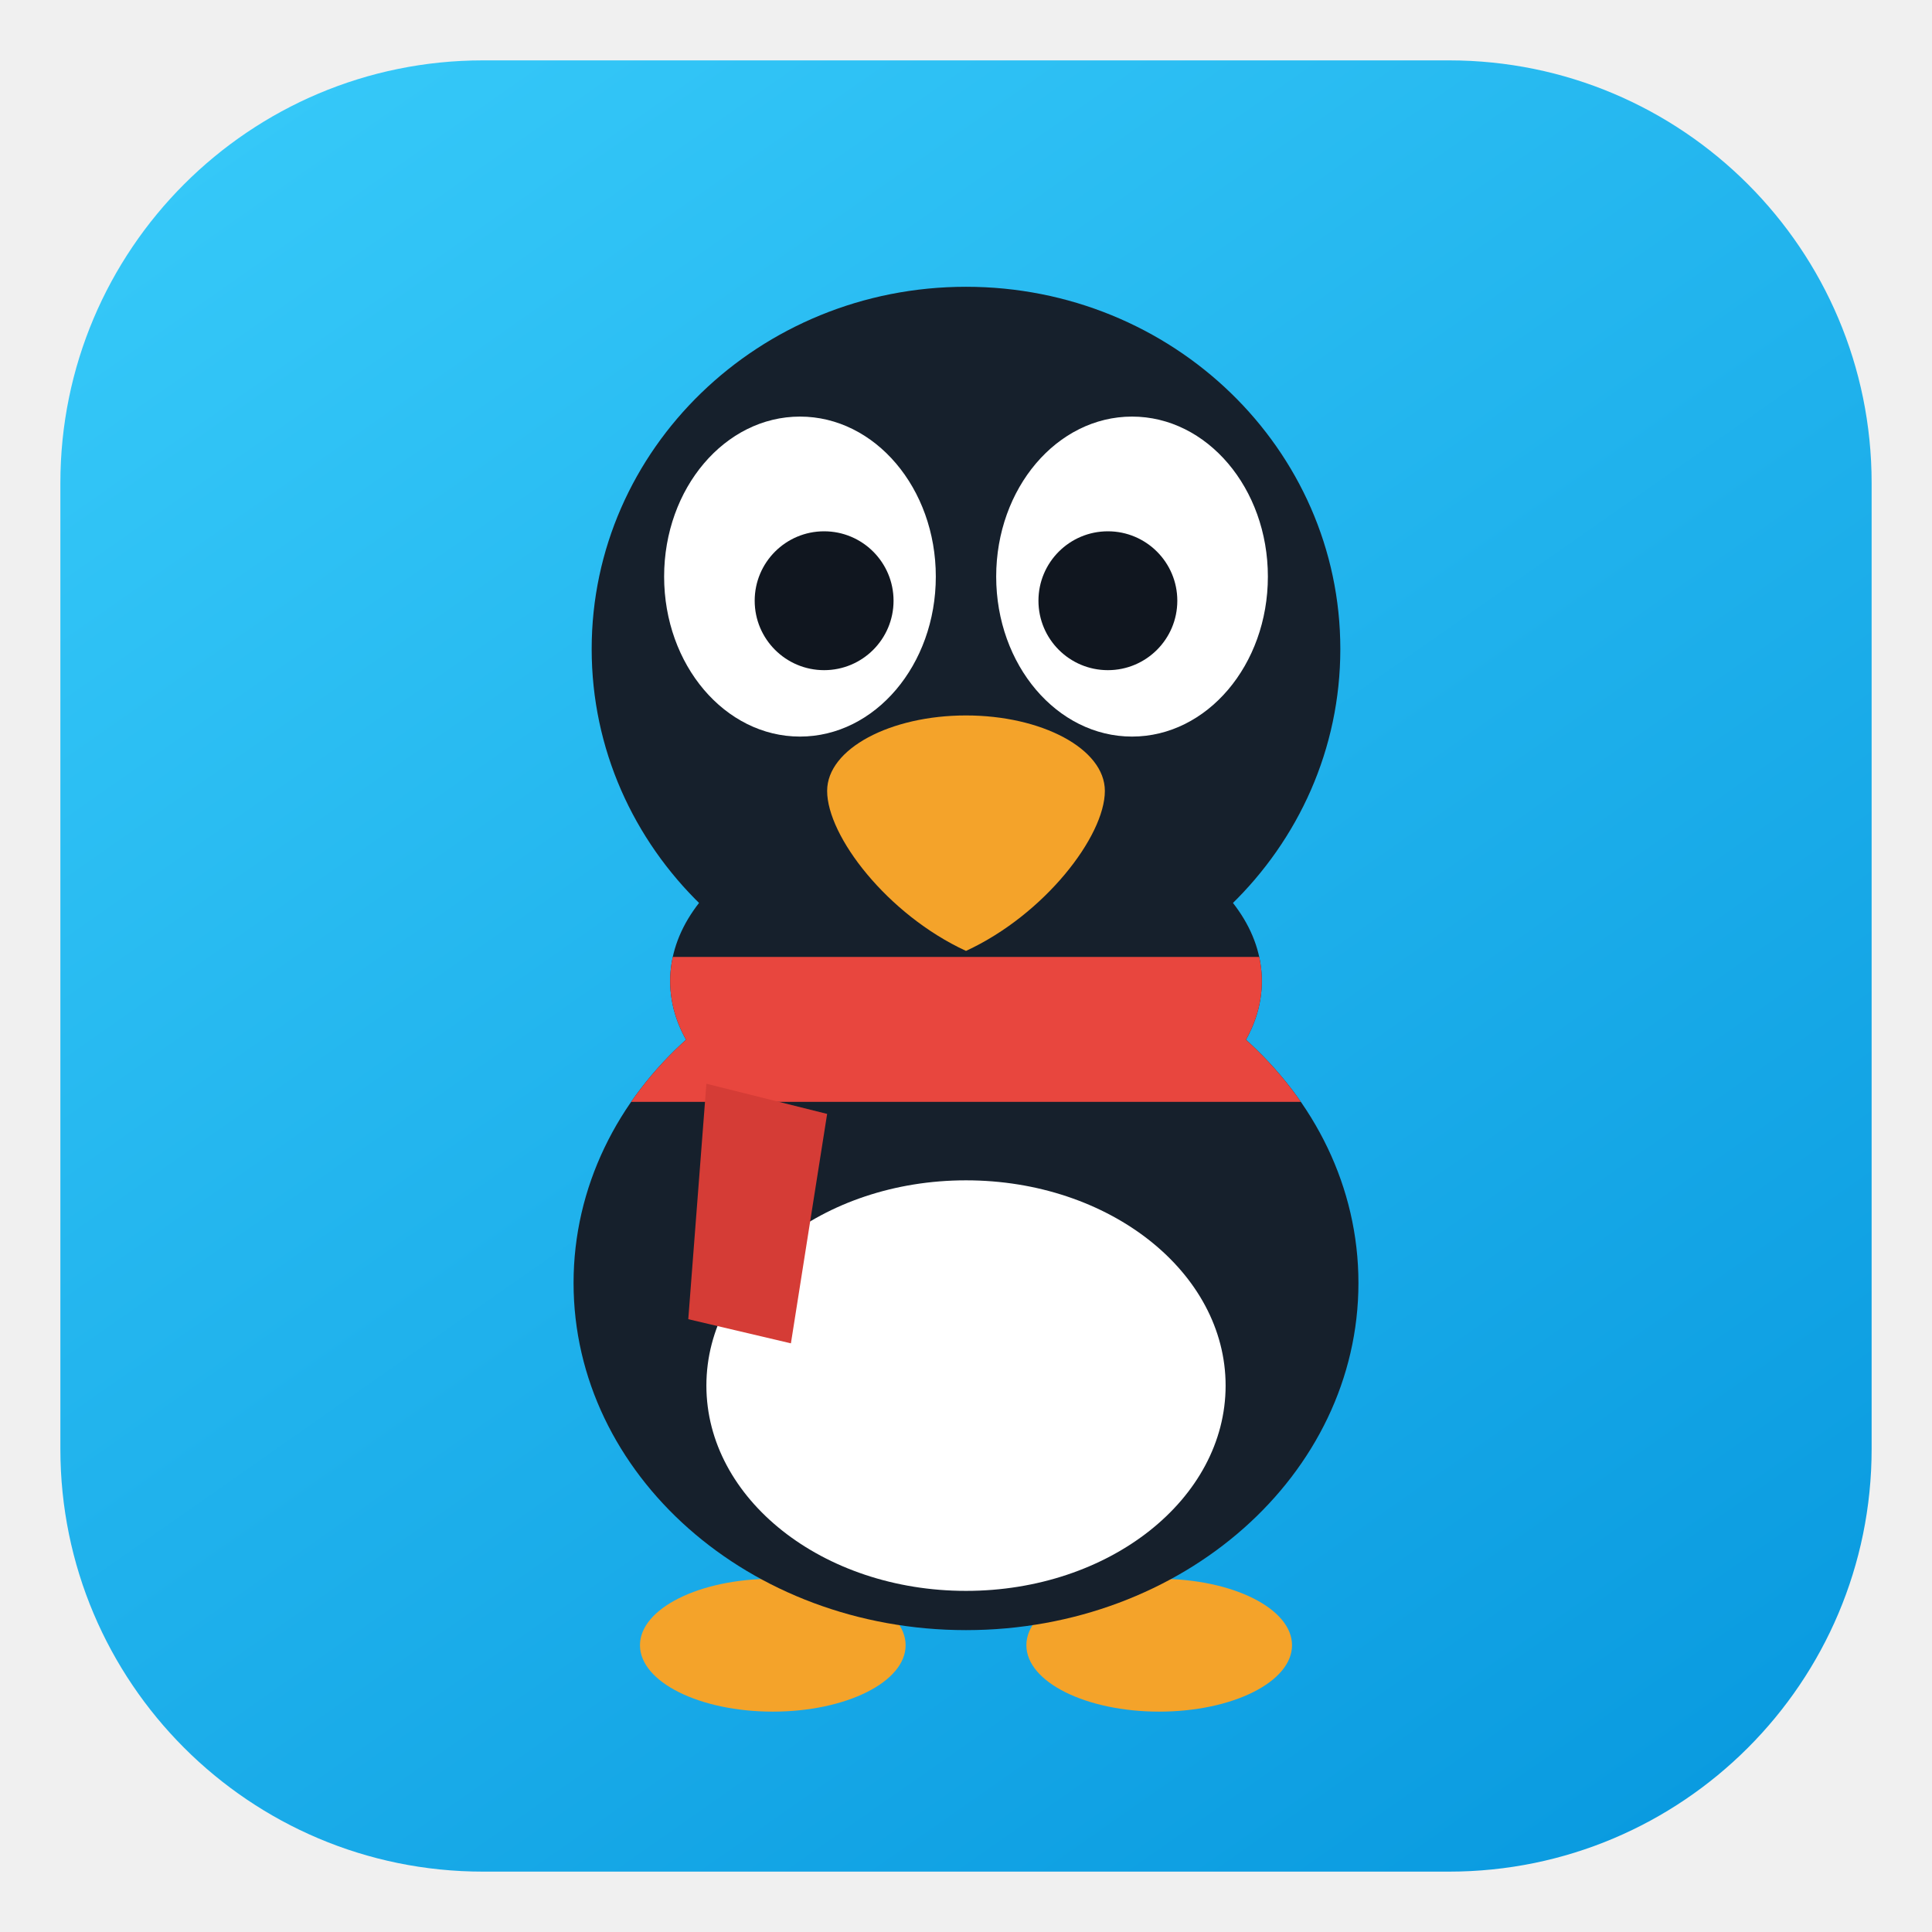
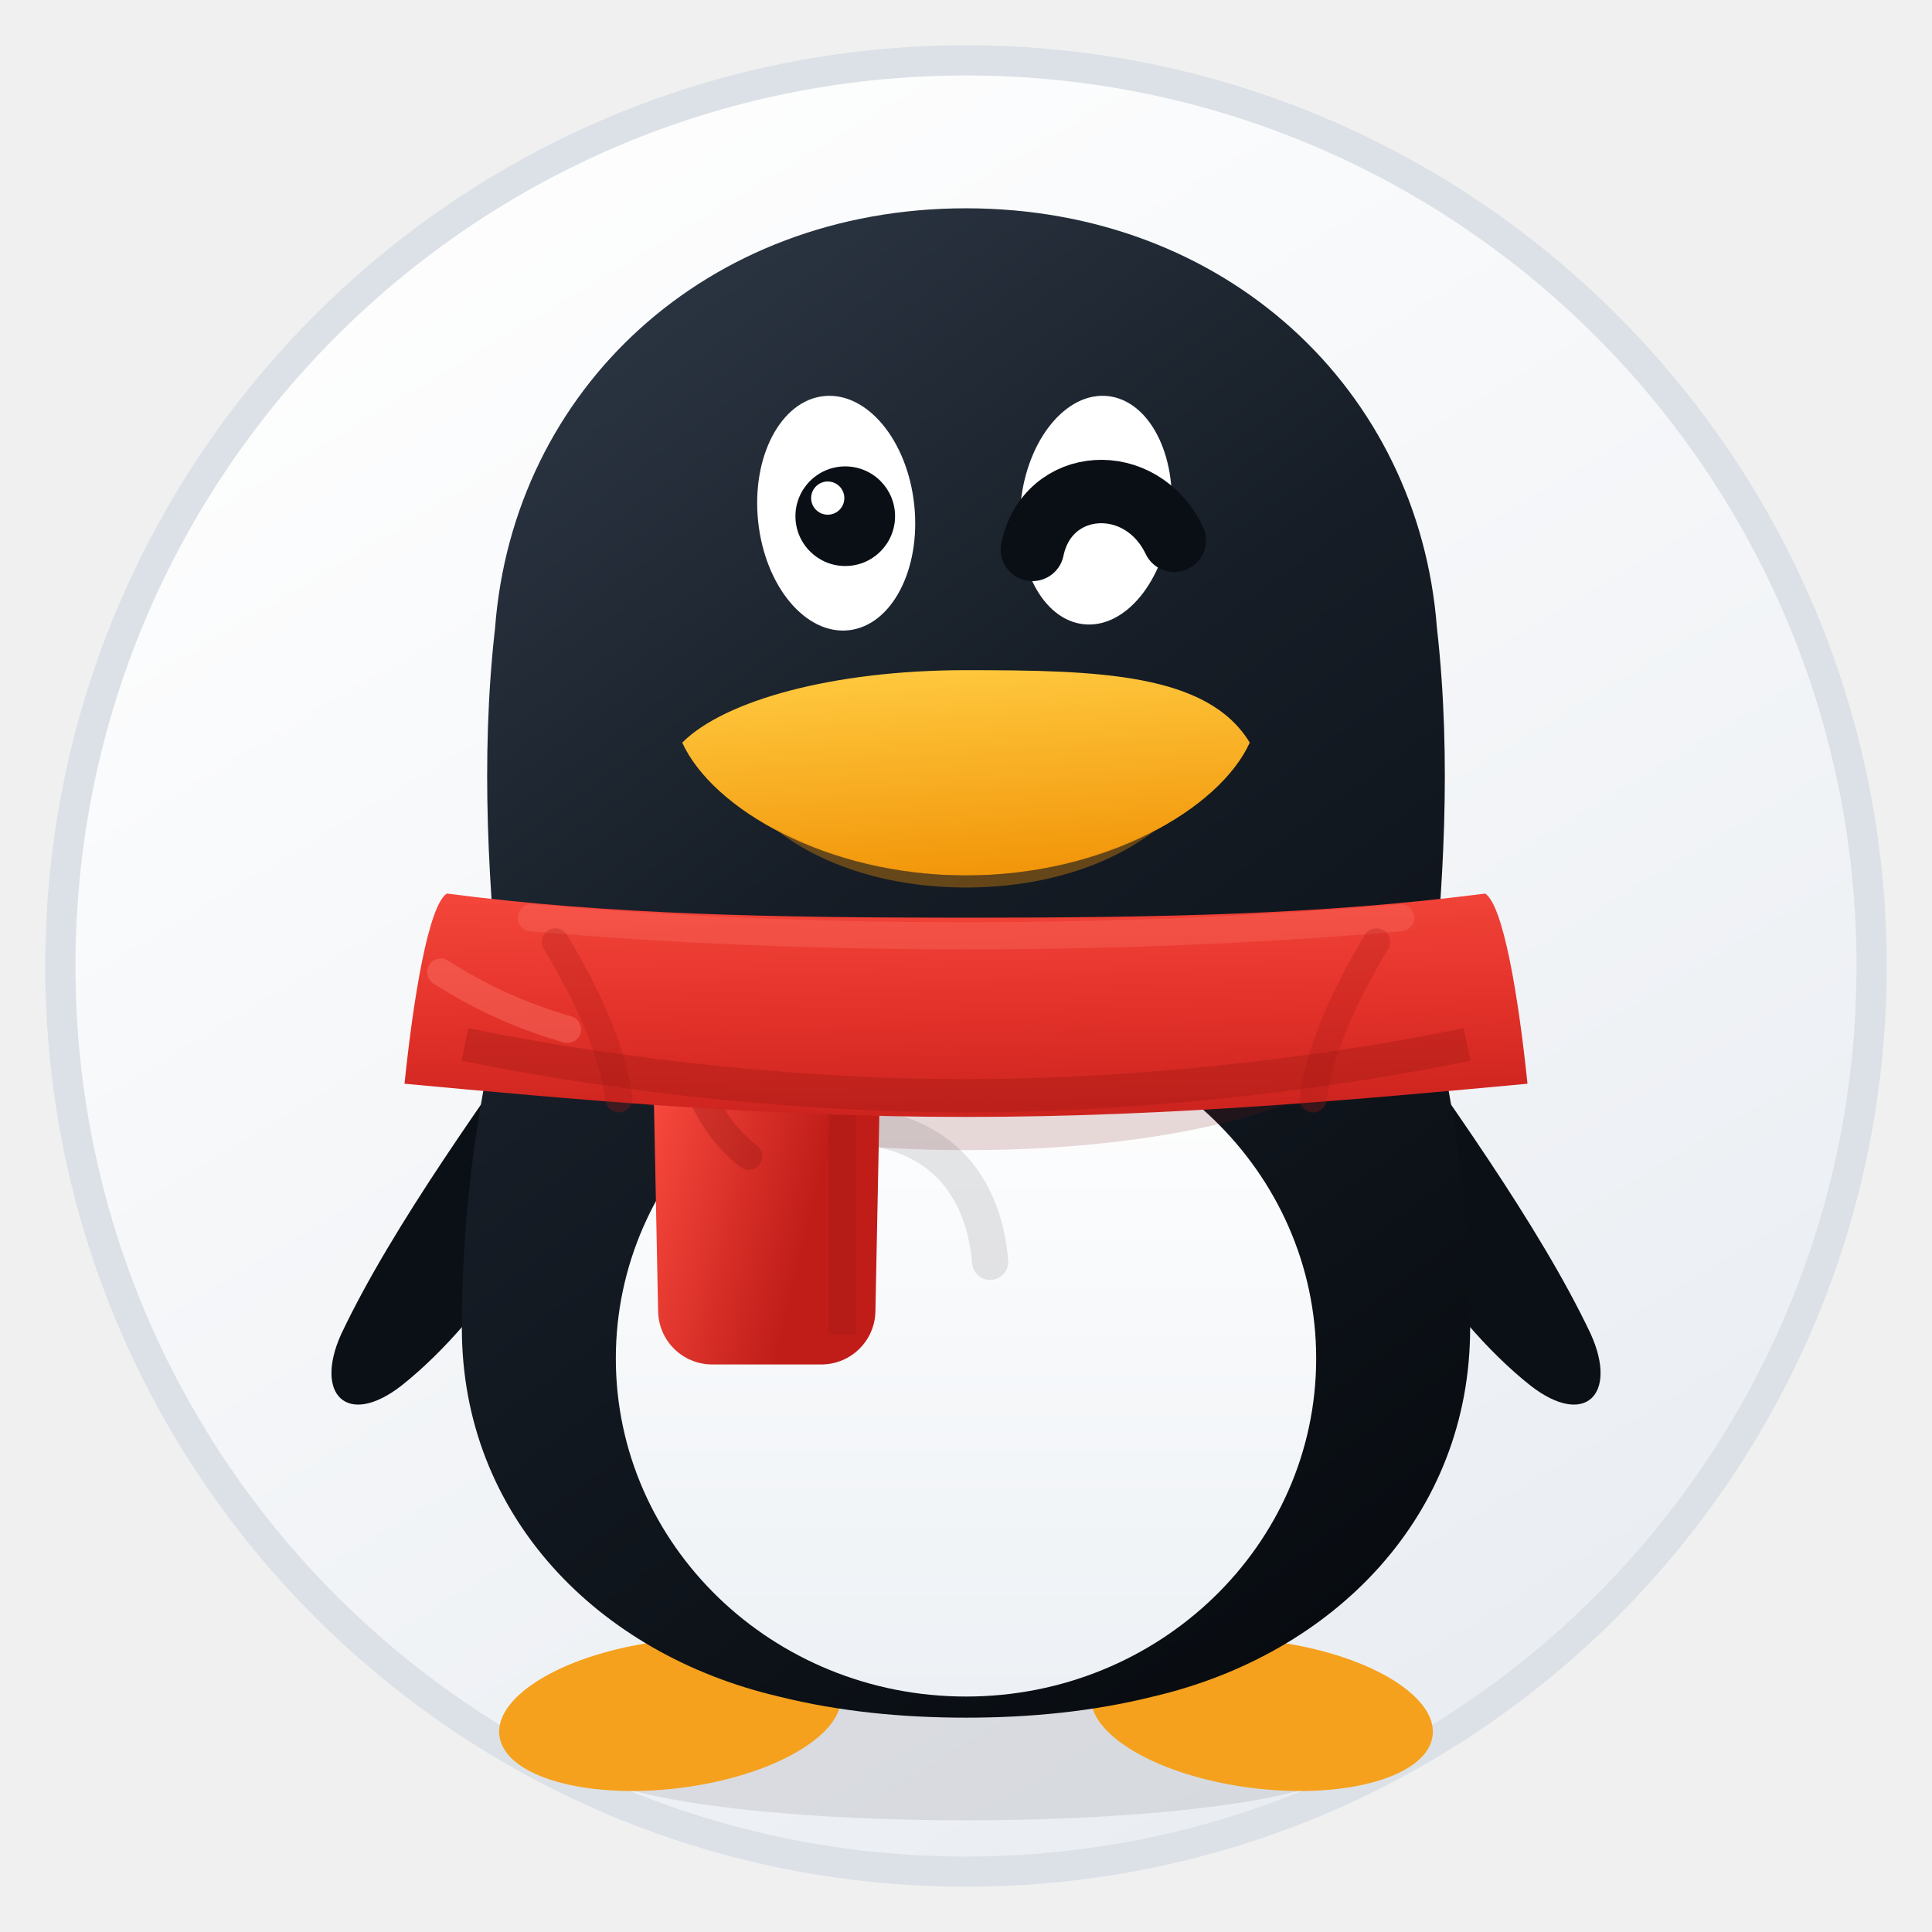
<svg xmlns="http://www.w3.org/2000/svg" viewBox="0 0 64 64" role="img" aria-label="QQ">
  <defs>
-     <linearGradient id="qq-blue" x1="0.15" y1="0" x2="0.85" y2="1">
-       <stop offset="0" stop-color="#35C8F8" />
-       <stop offset="1" stop-color="#0A9BE0" />
+     <linearGradient id="qq-badge" x1="0.2" y1="0" x2="0.8" y2="1">
+       <stop offset="0" stop-color="#FFFFFF" />
+       <stop offset="1" stop-color="#E8ECF1" />
    </linearGradient>
-     <clipPath id="qq-body">
-       <ellipse cx="32" cy="22" rx="12.4" ry="12" />
-       <ellipse cx="32" cy="33" rx="9.8" ry="6" />
-       <ellipse cx="32" cy="43" rx="13" ry="11.5" />
-     </clipPath>
+     <linearGradient id="qq-body" x1="0.25" y1="0" x2="0.75" y2="1">
+       <stop offset="0" stop-color="#2B3542" />
+       <stop offset="0.4" stop-color="#161D26" />
+       <stop offset="1" stop-color="#080C11" />
+     </linearGradient>
+     <linearGradient id="qq-belly" x1="0.5" y1="0" x2="0.5" y2="1">
+       <stop offset="0" stop-color="#FFFFFF" />
+       <stop offset="1" stop-color="#EDF1F5" />
+     </linearGradient>
+     <linearGradient id="qq-beak" x1="0.3" y1="0" x2="0.5" y2="1">
+       <stop offset="0" stop-color="#FFC93F" />
+       <stop offset="1" stop-color="#F2960A" />
+     </linearGradient>
+     <linearGradient id="qq-scarf" x1="0.1" y1="0" x2="0.2" y2="1">
+       <stop offset="0" stop-color="#F4463B" />
+       <stop offset="0.55" stop-color="#E3322A" />
+       <stop offset="1" stop-color="#CE241F" />
+     </linearGradient>
+     <linearGradient id="qq-tail" x1="0" y1="0" x2="0.8" y2="0.3">
+       <stop offset="0" stop-color="#FF4E41" />
+       <stop offset="1" stop-color="#C01D19" />
+     </linearGradient>
  </defs>
-   <rect x="2" y="2" width="60" height="60" rx="14" fill="url(#qq-blue)" />
-   <g transform="translate(0,-0.5)">
-     <ellipse cx="25.6" cy="55" rx="4.4" ry="2.2" fill="#F4A32A" />
-     <ellipse cx="38.4" cy="55" rx="4.4" ry="2.2" fill="#F4A32A" />
-     <ellipse cx="32" cy="43" rx="13" ry="11.5" fill="#16202C" />
-     <ellipse cx="32" cy="33" rx="9.8" ry="6" fill="#16202C" />
-     <ellipse cx="32" cy="22" rx="12.4" ry="12" fill="#16202C" />
-     <ellipse cx="32" cy="46.4" rx="8.6" ry="6.8" fill="#FFFFFF" />
-     <g clip-path="url(#qq-body)">
-       <rect x="14" y="32.2" width="36" height="4.8" fill="#E8463E" />
-     </g>
-     <path d="M23.4 36.4l4 1-1.2 7.6-3.4-.8z" fill="#D53C36" />
-     <ellipse cx="26.5" cy="19.6" rx="4.5" ry="5.3" fill="#FFFFFF" />
-     <ellipse cx="37.5" cy="19.6" rx="4.5" ry="5.3" fill="#FFFFFF" />
-     <circle cx="27.3" cy="20.4" r="2.3" fill="#10161F" />
-     <circle cx="36.7" cy="20.4" r="2.3" fill="#10161F" />
-     <path d="M32 24.2c-2.5 0-4.6 1.1-4.6 2.5 0 1.5 2 4.1 4.6 5.3 2.6-1.2 4.6-3.8 4.6-5.3 0-1.4-2.1-2.5-4.6-2.5z" fill="#F4A32A" />
-   </g>
+   <circle cx="32" cy="32" r="30" fill="url(#qq-badge)" stroke="#DCE1E7" stroke-width="1" />
+   <ellipse cx="32" cy="58.4" rx="12.6" ry="1.9" fill="#0B0F14" opacity="0.09" />
+   <ellipse cx="22.2" cy="56.8" rx="5.7" ry="2.45" fill="#F5A11D" transform="rotate(-7 22.2 56.8)" />
+   <ellipse cx="41.8" cy="56.8" rx="5.7" ry="2.45" fill="#F5A11D" transform="rotate(7 41.8 56.8)" />
+   <path d="M18.6 32.8c-2.4 3.4-5.6 7.8-7.3 11.4-.9 2 .2 3.1 2 1.7 2.9-2.3 5.4-6.5 7.2-10.3.7-1.5.5-2.9-.3-3.9z" fill="#0B1016" />
+   <path d="M45.4 32.8c2.4 3.4 5.6 7.8 7.3 11.4.9 2-.2 3.1-2 1.7-2.9-2.3-5.4-6.5-7.2-10.3-.7-1.5-.5-2.9.3-3.9z" fill="#0B1016" />
+   <path d="M32 6.9c8.6 0 15 6 15.6 13.9.5 4.4.2 8.8-.2 12.6.9 3.6 1.3 7.2 1.3 10.6 0 6.2-4.5 10.8-10.5 12.2-2 .5-4.1.7-6.2.7s-4.2-.2-6.2-.7C19.8 54.8 15.3 50.2 15.3 44c0-3.4.4-7 1.3-10.6-.4-3.8-.7-8.2-.2-12.6C17 12.9 23.4 6.9 32 6.9z" fill="url(#qq-body)" />
+   <ellipse cx="32" cy="45.0" rx="11.6" ry="11.2" fill="url(#qq-belly)" />
+   <path d="M16.6 33.6c4.5 2.1 9.9 3.2 15.4 3.2s10.9-1.1 15.4-3.2c-2.5 3.0-8.4 4.5-15.4 4.5s-12.9-1.5-15.4-4.5z" fill="#7C1211" opacity="0.16" />
+   <ellipse cx="27.7" cy="17.0" rx="2.6" ry="3.9" fill="#FFFFFF" transform="rotate(-6 27.7 17.0)" />
+   <circle cx="28.0" cy="17.1" r="1.65" fill="#0A0F15" />
+   <circle cx="27.42" cy="16.5" r="0.55" fill="#FFFFFF" />
+   <ellipse cx="36.3" cy="16.9" rx="2.5" ry="3.8" fill="#FFFFFF" transform="rotate(6 36.3 16.9)" />
+   <path d="M34.2 18.2c.5-2.4 3.6-2.6 4.7-.3" fill="none" stroke="#0A0F15" stroke-width="2.1" stroke-linecap="round" />
+   <path d="M22.6 24.6c1.4-1.4 5-2.4 9.4-2.4s8 .1 9.4 2.4c-1 2.2-4.8 4.4-9.4 4.4s-8.4-2.2-9.4-4.4z" fill="url(#qq-beak)" />
+   <path d="M25.6 27.4c1.8 1 4.1 1.6 6.4 1.6s4.6-.6 6.4-1.6c-1.6 1.3-3.9 2-6.4 2s-4.8-.7-6.4-2z" fill="#DE8608" opacity="0.4" />
+   <path d="M29.1 37.4c2.2.4 3.5 2 3.7 4.4" fill="none" stroke="#0B0F14" stroke-width="1.2" opacity="0.10" stroke-linecap="round" />
+   <path d="M21.6 33.4h7.6l-.2 10c0 1-.8 1.8-1.8 1.8h-3.6c-1 0-1.8-.8-1.8-1.8z" fill="url(#qq-tail)" />
+   <path d="M27.9 34.2v10" stroke="#A51814" stroke-width="0.9" opacity="0.4" />
+   <path d="M22.6 33.6c.2 2.1.9 3.7 2.2 4.7" fill="none" stroke="#8E1512" stroke-width="0.9" opacity="0.3" stroke-linecap="round" />
+   <path d="M14.8 29.6c5.4.7 10.8.8 17.2.8s11.8-.1 17.2-.8c.6.4 1.1 3.4 1.4 6.3-5.4.5-11.8 1.1-18.6 1.1s-13.2-.6-18.6-1.1c.3-2.9.8-5.9 1.4-6.3z" fill="url(#qq-scarf)" />
+   <path d="M17.6 30.4c4.6.4 9.4.6 14.4.6s9.8-.2 14.4-.6" fill="none" stroke="#FF7C6F" stroke-width="0.9" stroke-linecap="round" opacity="0.28" />
+   <path d="M18.4 31.2c1.2 2 1.9 3.7 2.1 5.2" fill="none" stroke="#A81A16" stroke-width="0.9" opacity="0.28" stroke-linecap="round" />
+   <path d="M45.6 31.2c-1.2 2-1.9 3.7-2.1 5.2" fill="none" stroke="#A81A16" stroke-width="0.9" opacity="0.28" stroke-linecap="round" />
+   <path d="M15.4 34.6c5.4 1.1 11.4 1.7 16.6 1.7s11.2-.6 16.6-1.7" fill="none" stroke="#9C1713" stroke-width="1.1" opacity="0.34" />
+   <path d="M14.6 32.2c1.4.9 2.8 1.5 4.2 1.9" fill="none" stroke="#FF7A6D" stroke-width="0.9" opacity="0.4" stroke-linecap="round" />
</svg>
